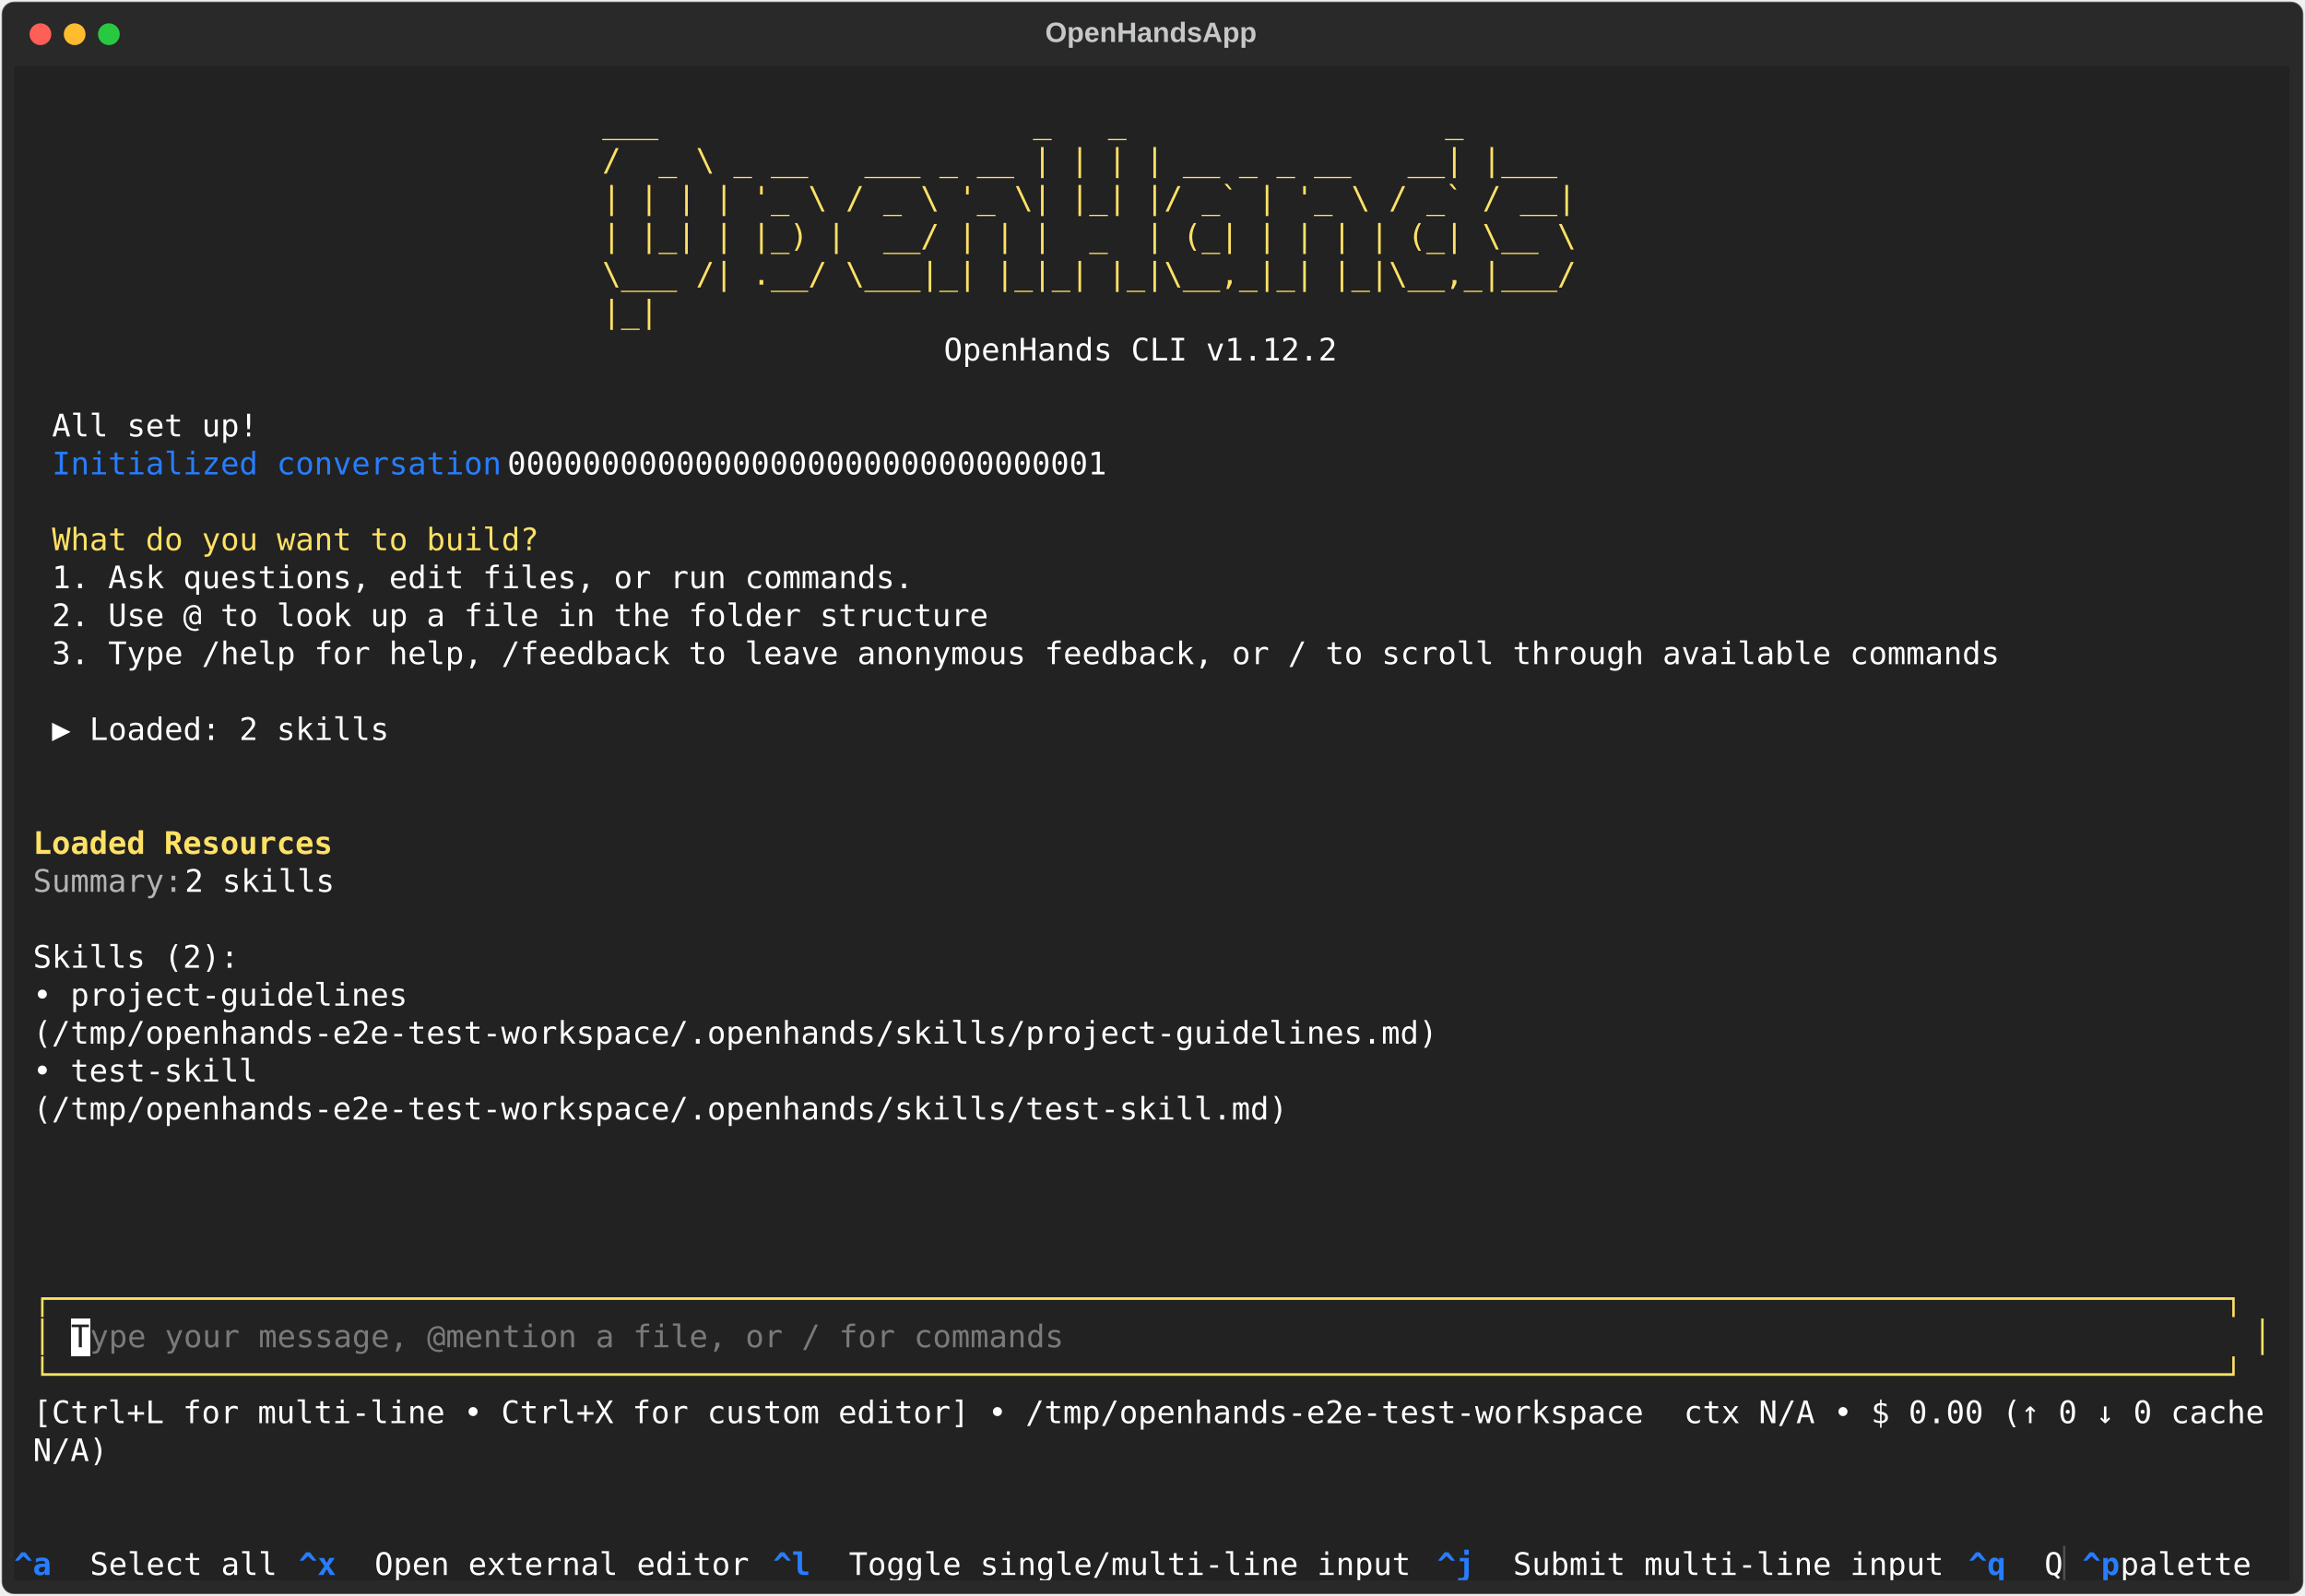
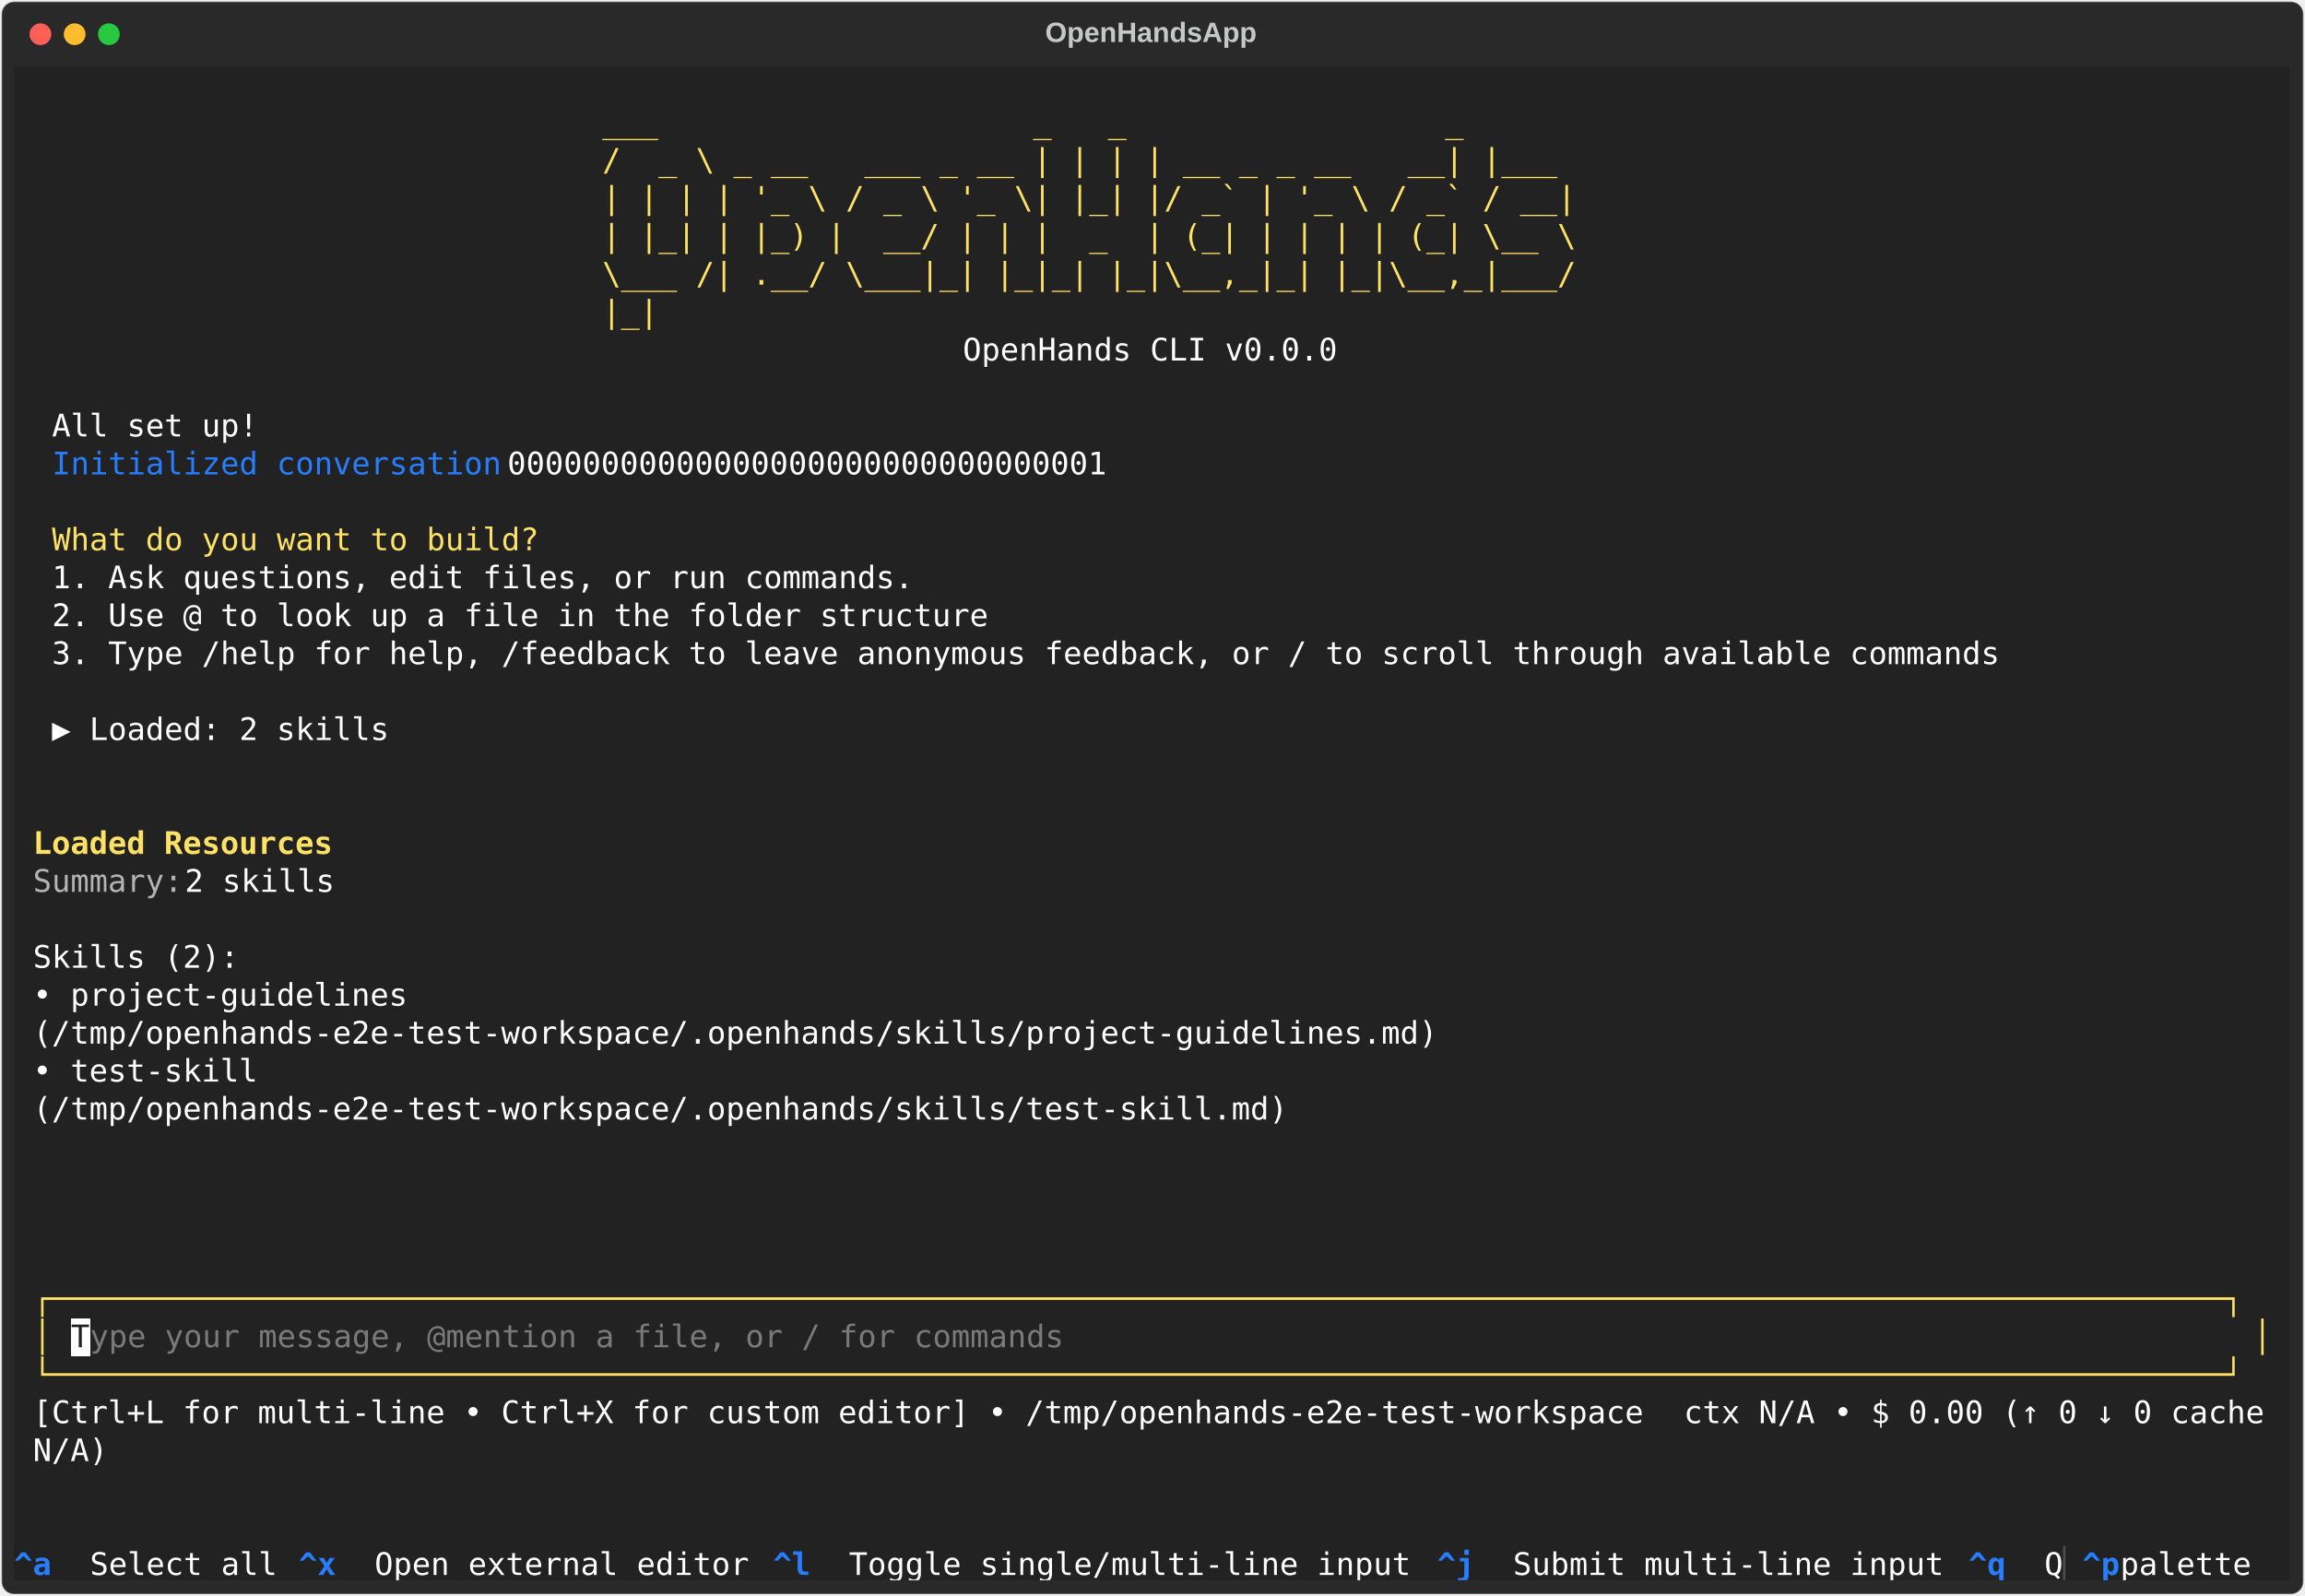
<svg xmlns="http://www.w3.org/2000/svg" class="rich-terminal" viewBox="0 0 1482 1026.0">
  <style>

    @font-face {
        font-family: "Fira Code";
        src: local("FiraCode-Regular"),
                url("https://cdnjs.cloudflare.com/ajax/libs/firacode/6.2.0/woff2/FiraCode-Regular.woff2") format("woff2"),
                url("https://cdnjs.cloudflare.com/ajax/libs/firacode/6.2.0/woff/FiraCode-Regular.woff") format("woff");
        font-style: normal;
        font-weight: 400;
    }
    @font-face {
        font-family: "Fira Code";
        src: local("FiraCode-Bold"),
                url("https://cdnjs.cloudflare.com/ajax/libs/firacode/6.2.0/woff2/FiraCode-Bold.woff2") format("woff2"),
                url("https://cdnjs.cloudflare.com/ajax/libs/firacode/6.2.0/woff/FiraCode-Bold.woff") format("woff");
        font-style: bold;
        font-weight: 700;
    }

    .terminal-matrix {
        font-family: Fira Code, monospace;
        font-size: 20px;
        line-height: 24.4px;
        font-variant-east-asian: full-width;
    }

    .terminal-title {
        font-size: 18px;
        font-weight: bold;
        font-family: arial;
    }

    .terminal-r1 { fill: #c5c8c6 }
.terminal-r2 { fill: #ffe165 }
.terminal-r3 { fill: #ffffff }
.terminal-r4 { fill: #277dff }
.terminal-r5 { fill: #ffe165;font-weight: bold }
.terminal-r6 { fill: #b3b3b3 }
.terminal-r7 { fill: #fee165 }
.terminal-r8 { fill: #222222 }
.terminal-r9 { fill: #7a7a7a }
.terminal-r10 { fill: #277dff;font-weight: bold }
.terminal-r11 { fill: #4e4e4e }
    </style>
  <defs>
    <clipPath id="terminal-clip-terminal">
      <rect x="0" y="0" width="1463.0" height="975.0" />
    </clipPath>
    <clipPath id="terminal-line-0">
      <rect x="0" y="1.5" width="1464" height="24.65" />
    </clipPath>
    <clipPath id="terminal-line-1">
      <rect x="0" y="25.9" width="1464" height="24.65" />
    </clipPath>
    <clipPath id="terminal-line-2">
      <rect x="0" y="50.3" width="1464" height="24.65" />
    </clipPath>
    <clipPath id="terminal-line-3">
      <rect x="0" y="74.7" width="1464" height="24.65" />
    </clipPath>
    <clipPath id="terminal-line-4">
      <rect x="0" y="99.1" width="1464" height="24.65" />
    </clipPath>
    <clipPath id="terminal-line-5">
      <rect x="0" y="123.5" width="1464" height="24.65" />
    </clipPath>
    <clipPath id="terminal-line-6">
      <rect x="0" y="147.9" width="1464" height="24.65" />
    </clipPath>
    <clipPath id="terminal-line-7">
      <rect x="0" y="172.3" width="1464" height="24.65" />
    </clipPath>
    <clipPath id="terminal-line-8">
      <rect x="0" y="196.7" width="1464" height="24.65" />
    </clipPath>
    <clipPath id="terminal-line-9">
      <rect x="0" y="221.1" width="1464" height="24.65" />
    </clipPath>
    <clipPath id="terminal-line-10">
      <rect x="0" y="245.5" width="1464" height="24.65" />
    </clipPath>
    <clipPath id="terminal-line-11">
      <rect x="0" y="269.9" width="1464" height="24.65" />
    </clipPath>
    <clipPath id="terminal-line-12">
      <rect x="0" y="294.3" width="1464" height="24.65" />
    </clipPath>
    <clipPath id="terminal-line-13">
      <rect x="0" y="318.7" width="1464" height="24.65" />
    </clipPath>
    <clipPath id="terminal-line-14">
      <rect x="0" y="343.1" width="1464" height="24.65" />
    </clipPath>
    <clipPath id="terminal-line-15">
      <rect x="0" y="367.5" width="1464" height="24.65" />
    </clipPath>
    <clipPath id="terminal-line-16">
      <rect x="0" y="391.9" width="1464" height="24.65" />
    </clipPath>
    <clipPath id="terminal-line-17">
      <rect x="0" y="416.3" width="1464" height="24.65" />
    </clipPath>
    <clipPath id="terminal-line-18">
      <rect x="0" y="440.7" width="1464" height="24.65" />
    </clipPath>
    <clipPath id="terminal-line-19">
      <rect x="0" y="465.1" width="1464" height="24.65" />
    </clipPath>
    <clipPath id="terminal-line-20">
      <rect x="0" y="489.5" width="1464" height="24.65" />
    </clipPath>
    <clipPath id="terminal-line-21">
      <rect x="0" y="513.9" width="1464" height="24.65" />
    </clipPath>
    <clipPath id="terminal-line-22">
      <rect x="0" y="538.3" width="1464" height="24.65" />
    </clipPath>
    <clipPath id="terminal-line-23">
      <rect x="0" y="562.7" width="1464" height="24.65" />
    </clipPath>
    <clipPath id="terminal-line-24">
      <rect x="0" y="587.1" width="1464" height="24.65" />
    </clipPath>
    <clipPath id="terminal-line-25">
      <rect x="0" y="611.5" width="1464" height="24.65" />
    </clipPath>
    <clipPath id="terminal-line-26">
      <rect x="0" y="635.9" width="1464" height="24.65" />
    </clipPath>
    <clipPath id="terminal-line-27">
      <rect x="0" y="660.3" width="1464" height="24.65" />
    </clipPath>
    <clipPath id="terminal-line-28">
      <rect x="0" y="684.7" width="1464" height="24.65" />
    </clipPath>
    <clipPath id="terminal-line-29">
      <rect x="0" y="709.1" width="1464" height="24.65" />
    </clipPath>
    <clipPath id="terminal-line-30">
      <rect x="0" y="733.5" width="1464" height="24.65" />
    </clipPath>
    <clipPath id="terminal-line-31">
      <rect x="0" y="757.9" width="1464" height="24.65" />
    </clipPath>
    <clipPath id="terminal-line-32">
      <rect x="0" y="782.3" width="1464" height="24.65" />
    </clipPath>
    <clipPath id="terminal-line-33">
      <rect x="0" y="806.7" width="1464" height="24.65" />
    </clipPath>
    <clipPath id="terminal-line-34">
      <rect x="0" y="831.1" width="1464" height="24.65" />
    </clipPath>
    <clipPath id="terminal-line-35">
      <rect x="0" y="855.5" width="1464" height="24.65" />
    </clipPath>
    <clipPath id="terminal-line-36">
      <rect x="0" y="879.9" width="1464" height="24.65" />
    </clipPath>
    <clipPath id="terminal-line-37">
      <rect x="0" y="904.3" width="1464" height="24.65" />
    </clipPath>
    <clipPath id="terminal-line-38">
      <rect x="0" y="928.7" width="1464" height="24.65" />
    </clipPath>
  </defs>
  <rect fill="#292929" stroke="rgba(255,255,255,0.35)" stroke-width="1" x="1" y="1" width="1480" height="1024" rx="8" />
  <text class="terminal-title" fill="#c5c8c6" text-anchor="middle" x="740" y="27">OpenHandsApp</text>
  <g transform="translate(26,22)">
    <circle cx="0" cy="0" r="7" fill="#ff5f57" />
    <circle cx="22" cy="0" r="7" fill="#febc2e" />
    <circle cx="44" cy="0" r="7" fill="#28c840" />
  </g>
  <g transform="translate(9, 41)" clip-path="url(#terminal-clip-terminal)">
    <rect fill="#222222" x="0" y="1.5" width="1464" height="24.65" shape-rendering="crispEdges" />
    <rect fill="#222222" x="0" y="25.9" width="378.2" height="24.65" shape-rendering="crispEdges" />
    <rect fill="#222222" x="378.2" y="25.9" width="695.4" height="24.65" shape-rendering="crispEdges" />
    <rect fill="#222222" x="1073.6" y="25.9" width="390.4" height="24.65" shape-rendering="crispEdges" />
    <rect fill="#222222" x="0" y="50.3" width="378.2" height="24.65" shape-rendering="crispEdges" />
    <rect fill="#222222" x="378.2" y="50.3" width="695.4" height="24.65" shape-rendering="crispEdges" />
    <rect fill="#222222" x="1073.6" y="50.3" width="390.4" height="24.65" shape-rendering="crispEdges" />
    <rect fill="#222222" x="0" y="74.7" width="378.2" height="24.65" shape-rendering="crispEdges" />
    <rect fill="#222222" x="378.2" y="74.7" width="695.4" height="24.65" shape-rendering="crispEdges" />
    <rect fill="#222222" x="1073.6" y="74.7" width="390.4" height="24.65" shape-rendering="crispEdges" />
    <rect fill="#222222" x="0" y="99.1" width="378.2" height="24.65" shape-rendering="crispEdges" />
    <rect fill="#222222" x="378.2" y="99.1" width="695.4" height="24.65" shape-rendering="crispEdges" />
    <rect fill="#222222" x="1073.6" y="99.1" width="390.4" height="24.65" shape-rendering="crispEdges" />
    <rect fill="#222222" x="0" y="123.5" width="378.2" height="24.65" shape-rendering="crispEdges" />
    <rect fill="#222222" x="378.2" y="123.5" width="695.4" height="24.65" shape-rendering="crispEdges" />
    <rect fill="#222222" x="1073.6" y="123.5" width="390.4" height="24.65" shape-rendering="crispEdges" />
    <rect fill="#222222" x="0" y="147.9" width="378.2" height="24.65" shape-rendering="crispEdges" />
    <rect fill="#222222" x="378.2" y="147.9" width="695.4" height="24.65" shape-rendering="crispEdges" />
    <rect fill="#222222" x="1073.6" y="147.9" width="390.4" height="24.65" shape-rendering="crispEdges" />
-     <rect fill="#222222" x="0" y="172.3" width="597.8" height="24.65" shape-rendering="crispEdges" />
-     <rect fill="#222222" x="597.8" y="172.3" width="256.2" height="24.65" shape-rendering="crispEdges" />
+     <rect fill="#222222" x="0" y="172.3" width="610" height="24.65" shape-rendering="crispEdges" />
+     <rect fill="#222222" x="610" y="172.3" width="244" height="24.65" shape-rendering="crispEdges" />
    <rect fill="#222222" x="854" y="172.3" width="610" height="24.65" shape-rendering="crispEdges" />
    <rect fill="#222222" x="0" y="196.7" width="1464" height="24.65" shape-rendering="crispEdges" />
    <rect fill="#222222" x="0" y="221.1" width="24.4" height="24.65" shape-rendering="crispEdges" />
    <rect fill="#222222" x="24.4" y="221.1" width="134.2" height="24.65" shape-rendering="crispEdges" />
    <rect fill="#222222" x="158.6" y="221.1" width="1305.4" height="24.65" shape-rendering="crispEdges" />
    <rect fill="#222222" x="0" y="245.5" width="24.4" height="24.65" shape-rendering="crispEdges" />
    <rect fill="#222222" x="24.4" y="245.5" width="292.8" height="24.65" shape-rendering="crispEdges" />
    <rect fill="#222222" x="317.2" y="245.5" width="402.6" height="24.65" shape-rendering="crispEdges" />
    <rect fill="#222222" x="719.8" y="245.5" width="744.2" height="24.65" shape-rendering="crispEdges" />
    <rect fill="#222222" x="0" y="269.9" width="1464" height="24.65" shape-rendering="crispEdges" />
    <rect fill="#222222" x="0" y="294.3" width="24.4" height="24.65" shape-rendering="crispEdges" />
    <rect fill="#222222" x="24.4" y="294.3" width="317.2" height="24.65" shape-rendering="crispEdges" />
    <rect fill="#222222" x="341.6" y="294.3" width="1122.4" height="24.65" shape-rendering="crispEdges" />
    <rect fill="#222222" x="0" y="318.7" width="24.4" height="24.65" shape-rendering="crispEdges" />
    <rect fill="#222222" x="24.4" y="318.7" width="561.2" height="24.65" shape-rendering="crispEdges" />
    <rect fill="#222222" x="585.6" y="318.7" width="878.4" height="24.65" shape-rendering="crispEdges" />
    <rect fill="#222222" x="0" y="343.1" width="24.4" height="24.65" shape-rendering="crispEdges" />
    <rect fill="#222222" x="24.4" y="343.1" width="610" height="24.65" shape-rendering="crispEdges" />
    <rect fill="#222222" x="634.4" y="343.1" width="829.6" height="24.65" shape-rendering="crispEdges" />
    <rect fill="#222222" x="0" y="367.5" width="24.4" height="24.65" shape-rendering="crispEdges" />
    <rect fill="#222222" x="24.4" y="367.5" width="1268.8" height="24.65" shape-rendering="crispEdges" />
    <rect fill="#222222" x="1293.2" y="367.5" width="170.8" height="24.65" shape-rendering="crispEdges" />
    <rect fill="#222222" x="0" y="391.9" width="1464" height="24.65" shape-rendering="crispEdges" />
    <rect fill="#222222" x="0" y="416.3" width="24.4" height="24.65" shape-rendering="crispEdges" />
    <rect fill="#222222" x="24.4" y="416.3" width="219.6" height="24.65" shape-rendering="crispEdges" />
    <rect fill="#222222" x="244" y="416.3" width="1220" height="24.65" shape-rendering="crispEdges" />
    <rect fill="#222222" x="0" y="440.7" width="1464" height="24.65" shape-rendering="crispEdges" />
    <rect fill="#222222" x="0" y="465.1" width="12.2" height="24.65" shape-rendering="crispEdges" />
    <rect fill="#222222" x="12.2" y="465.1" width="0" height="24.65" shape-rendering="crispEdges" />
    <rect fill="#222222" x="12.2" y="465.1" width="1451.8" height="24.65" shape-rendering="crispEdges" />
    <rect fill="#222222" x="0" y="489.5" width="12.2" height="24.65" shape-rendering="crispEdges" />
    <rect fill="#222222" x="12.2" y="489.5" width="195.2" height="24.65" shape-rendering="crispEdges" />
    <rect fill="#222222" x="207.4" y="489.5" width="1256.6" height="24.65" shape-rendering="crispEdges" />
    <rect fill="#222222" x="0" y="513.9" width="12.2" height="24.65" shape-rendering="crispEdges" />
    <rect fill="#222222" x="12.2" y="513.9" width="97.6" height="24.65" shape-rendering="crispEdges" />
    <rect fill="#222222" x="109.8" y="513.9" width="109.8" height="24.65" shape-rendering="crispEdges" />
    <rect fill="#222222" x="219.6" y="513.9" width="1244.4" height="24.65" shape-rendering="crispEdges" />
    <rect fill="#222222" x="0" y="538.3" width="12.2" height="24.65" shape-rendering="crispEdges" />
    <rect fill="#222222" x="12.2" y="538.3" width="0" height="24.65" shape-rendering="crispEdges" />
    <rect fill="#222222" x="12.2" y="538.3" width="1451.8" height="24.65" shape-rendering="crispEdges" />
    <rect fill="#222222" x="0" y="562.7" width="12.2" height="24.65" shape-rendering="crispEdges" />
    <rect fill="#222222" x="12.2" y="562.7" width="134.2" height="24.65" shape-rendering="crispEdges" />
    <rect fill="#222222" x="146.4" y="562.7" width="1317.6" height="24.65" shape-rendering="crispEdges" />
    <rect fill="#222222" x="0" y="587.1" width="12.2" height="24.65" shape-rendering="crispEdges" />
    <rect fill="#222222" x="12.2" y="587.1" width="268.4" height="24.65" shape-rendering="crispEdges" />
    <rect fill="#222222" x="280.6" y="587.1" width="1183.4" height="24.65" shape-rendering="crispEdges" />
    <rect fill="#222222" x="0" y="611.5" width="12.2" height="24.65" shape-rendering="crispEdges" />
    <rect fill="#222222" x="12.2" y="611.5" width="988.2" height="24.65" shape-rendering="crispEdges" />
    <rect fill="#222222" x="1000.4" y="611.5" width="463.6" height="24.65" shape-rendering="crispEdges" />
    <rect fill="#222222" x="0" y="635.9" width="12.2" height="24.65" shape-rendering="crispEdges" />
    <rect fill="#222222" x="12.2" y="635.9" width="170.8" height="24.65" shape-rendering="crispEdges" />
    <rect fill="#222222" x="183" y="635.9" width="1281" height="24.65" shape-rendering="crispEdges" />
    <rect fill="#222222" x="0" y="660.3" width="12.2" height="24.65" shape-rendering="crispEdges" />
    <rect fill="#222222" x="12.2" y="660.3" width="890.6" height="24.65" shape-rendering="crispEdges" />
    <rect fill="#222222" x="902.8" y="660.3" width="561.2" height="24.65" shape-rendering="crispEdges" />
    <rect fill="#222222" x="0" y="684.7" width="1464" height="24.65" shape-rendering="crispEdges" />
    <rect fill="#222222" x="0" y="709.1" width="1464" height="24.65" shape-rendering="crispEdges" />
    <rect fill="#222222" x="0" y="733.5" width="1464" height="24.65" shape-rendering="crispEdges" />
    <rect fill="#222222" x="0" y="757.9" width="12.2" height="24.65" shape-rendering="crispEdges" />
    <rect fill="#222222" x="12.2" y="757.9" width="12.2" height="24.65" shape-rendering="crispEdges" />
    <rect fill="#222222" x="24.4" y="757.9" width="1439.6" height="24.65" shape-rendering="crispEdges" />
    <rect fill="#222222" x="0" y="782.3" width="12.2" height="24.65" shape-rendering="crispEdges" />
    <rect fill="#222222" x="12.2" y="782.3" width="1439.6" height="24.65" shape-rendering="crispEdges" />
    <rect fill="#222222" x="1451.8" y="782.3" width="12.2" height="24.65" shape-rendering="crispEdges" />
    <rect fill="#222222" x="0" y="806.7" width="12.2" height="24.65" shape-rendering="crispEdges" />
    <rect fill="#222222" x="12.2" y="806.7" width="12.2" height="24.65" shape-rendering="crispEdges" />
    <rect fill="#222222" x="24.4" y="806.7" width="12.2" height="24.65" shape-rendering="crispEdges" />
    <rect fill="#ffffff" x="36.6" y="806.7" width="12.2" height="24.65" shape-rendering="crispEdges" />
    <rect fill="#222222" x="48.8" y="806.7" width="634.4" height="24.65" shape-rendering="crispEdges" />
    <rect fill="#222222" x="683.2" y="806.7" width="756.4" height="24.65" shape-rendering="crispEdges" />
    <rect fill="#222222" x="1439.6" y="806.7" width="12.2" height="24.65" shape-rendering="crispEdges" />
    <rect fill="#222222" x="1451.8" y="806.7" width="12.2" height="24.65" shape-rendering="crispEdges" />
    <rect fill="#222222" x="0" y="831.1" width="12.2" height="24.65" shape-rendering="crispEdges" />
    <rect fill="#222222" x="12.2" y="831.1" width="1439.6" height="24.65" shape-rendering="crispEdges" />
    <rect fill="#222222" x="1451.8" y="831.1" width="12.2" height="24.65" shape-rendering="crispEdges" />
    <rect fill="#222222" x="0" y="855.5" width="12.2" height="24.65" shape-rendering="crispEdges" />
    <rect fill="#222222" x="12.2" y="855.5" width="1061.4" height="24.65" shape-rendering="crispEdges" />
    <rect fill="#222222" x="1073.6" y="855.5" width="378.2" height="24.65" shape-rendering="crispEdges" />
    <rect fill="#222222" x="1451.8" y="855.5" width="12.2" height="24.65" shape-rendering="crispEdges" />
    <rect fill="#222222" x="0" y="879.9" width="12.2" height="24.65" shape-rendering="crispEdges" />
    <rect fill="#222222" x="12.2" y="879.9" width="48.8" height="24.65" shape-rendering="crispEdges" />
    <rect fill="#222222" x="61" y="879.9" width="1403" height="24.65" shape-rendering="crispEdges" />
    <rect fill="#222222" x="0" y="904.3" width="1464" height="24.65" shape-rendering="crispEdges" />
    <rect fill="#222222" x="0" y="928.7" width="1464" height="24.65" shape-rendering="crispEdges" />
    <rect fill="#222222" x="0" y="953.1" width="48.8" height="24.65" shape-rendering="crispEdges" />
    <rect fill="#222222" x="48.8" y="953.1" width="134.2" height="24.65" shape-rendering="crispEdges" />
    <rect fill="#222222" x="183" y="953.1" width="48.8" height="24.65" shape-rendering="crispEdges" />
    <rect fill="#222222" x="231.8" y="953.1" width="256.2" height="24.65" shape-rendering="crispEdges" />
    <rect fill="#222222" x="488" y="953.1" width="48.8" height="24.65" shape-rendering="crispEdges" />
    <rect fill="#222222" x="536.8" y="953.1" width="378.2" height="24.65" shape-rendering="crispEdges" />
    <rect fill="#222222" x="915" y="953.1" width="48.8" height="24.65" shape-rendering="crispEdges" />
    <rect fill="#222222" x="963.8" y="953.1" width="292.8" height="24.65" shape-rendering="crispEdges" />
    <rect fill="#222222" x="1256.6" y="953.1" width="48.8" height="24.65" shape-rendering="crispEdges" />
    <rect fill="#222222" x="1305.4" y="953.1" width="12.2" height="24.65" shape-rendering="crispEdges" />
    <rect fill="#222222" x="1317.6" y="953.1" width="12.2" height="24.65" shape-rendering="crispEdges" />
    <rect fill="#222222" x="1329.8" y="953.1" width="24.4" height="24.65" shape-rendering="crispEdges" />
    <rect fill="#222222" x="1354.2" y="953.1" width="97.6" height="24.65" shape-rendering="crispEdges" />
    <rect fill="#222222" x="1451.8" y="953.1" width="12.2" height="24.65" shape-rendering="crispEdges" />
    <g class="terminal-matrix">
      <text class="terminal-r1" x="1464" y="20" textLength="12.2" clip-path="url(#terminal-line-0)">
</text>
      <text class="terminal-r2" x="378.2" y="44.4" textLength="695.4" clip-path="url(#terminal-line-1)">     ___                    _   _                 _      </text>
      <text class="terminal-r1" x="1464" y="44.4" textLength="12.2" clip-path="url(#terminal-line-1)">
</text>
      <text class="terminal-r2" x="378.2" y="68.8" textLength="695.4" clip-path="url(#terminal-line-2)">    /  _ \ _ __   ___ _ __ | | | | __ _ _ __   __| |___  </text>
      <text class="terminal-r1" x="1464" y="68.8" textLength="12.2" clip-path="url(#terminal-line-2)">
</text>
      <text class="terminal-r2" x="378.2" y="93.2" textLength="695.4" clip-path="url(#terminal-line-3)">    | | | | '_ \ / _ \ '_ \| |_| |/ _` | '_ \ / _` / __| </text>
      <text class="terminal-r1" x="1464" y="93.2" textLength="12.2" clip-path="url(#terminal-line-3)">
</text>
      <text class="terminal-r2" x="378.2" y="117.6" textLength="695.4" clip-path="url(#terminal-line-4)">    | |_| | |_) |  __/ | | |  _  | (_| | | | | (_| \__ \ </text>
      <text class="terminal-r1" x="1464" y="117.6" textLength="12.2" clip-path="url(#terminal-line-4)">
</text>
      <text class="terminal-r2" x="378.2" y="142" textLength="695.4" clip-path="url(#terminal-line-5)">    \___ /| .__/ \___|_| |_|_| |_|\__,_|_| |_|\__,_|___/ </text>
      <text class="terminal-r1" x="1464" y="142" textLength="12.2" clip-path="url(#terminal-line-5)">
</text>
      <text class="terminal-r2" x="378.2" y="166.4" textLength="695.4" clip-path="url(#terminal-line-6)">          |_|                                            </text>
      <text class="terminal-r1" x="1464" y="166.4" textLength="12.2" clip-path="url(#terminal-line-6)">
</text>
-       <text class="terminal-r3" x="597.8" y="190.8" textLength="256.2" clip-path="url(#terminal-line-7)">OpenHands CLI v1.12.2</text>
+       <text class="terminal-r3" x="610" y="190.8" textLength="244" clip-path="url(#terminal-line-7)">OpenHands CLI v0.0.0</text>
      <text class="terminal-r1" x="1464" y="190.8" textLength="12.2" clip-path="url(#terminal-line-7)">
</text>
      <text class="terminal-r1" x="1464" y="215.2" textLength="12.2" clip-path="url(#terminal-line-8)">
</text>
      <text class="terminal-r3" x="24.4" y="239.6" textLength="134.2" clip-path="url(#terminal-line-9)">All set up!</text>
      <text class="terminal-r1" x="1464" y="239.6" textLength="12.2" clip-path="url(#terminal-line-9)">
</text>
      <text class="terminal-r4" x="24.4" y="264" textLength="292.8" clip-path="url(#terminal-line-10)">Initialized conversation</text>
      <text class="terminal-r3" x="317.2" y="264" textLength="402.6" clip-path="url(#terminal-line-10)"> 00000000000000000000000000000001</text>
      <text class="terminal-r1" x="1464" y="264" textLength="12.2" clip-path="url(#terminal-line-10)">
</text>
      <text class="terminal-r1" x="1464" y="288.4" textLength="12.2" clip-path="url(#terminal-line-11)">
</text>
      <text class="terminal-r2" x="24.4" y="312.8" textLength="317.2" clip-path="url(#terminal-line-12)">What do you want to build?</text>
      <text class="terminal-r1" x="1464" y="312.8" textLength="12.2" clip-path="url(#terminal-line-12)">
</text>
      <text class="terminal-r3" x="24.4" y="337.2" textLength="561.2" clip-path="url(#terminal-line-13)">1. Ask questions, edit files, or run commands.</text>
      <text class="terminal-r1" x="1464" y="337.2" textLength="12.2" clip-path="url(#terminal-line-13)">
</text>
      <text class="terminal-r3" x="24.4" y="361.6" textLength="610" clip-path="url(#terminal-line-14)">2. Use @ to look up a file in the folder structure</text>
      <text class="terminal-r1" x="1464" y="361.6" textLength="12.2" clip-path="url(#terminal-line-14)">
</text>
      <text class="terminal-r3" x="24.4" y="386" textLength="1268.8" clip-path="url(#terminal-line-15)">3. Type /help for help, /feedback to leave anonymous feedback, or / to scroll through available commands</text>
      <text class="terminal-r1" x="1464" y="386" textLength="12.2" clip-path="url(#terminal-line-15)">
</text>
      <text class="terminal-r1" x="1464" y="410.4" textLength="12.2" clip-path="url(#terminal-line-16)">
</text>
      <text class="terminal-r3" x="24.4" y="434.8" textLength="219.6" clip-path="url(#terminal-line-17)">▶ Loaded: 2 skills</text>
      <text class="terminal-r1" x="1464" y="434.8" textLength="12.2" clip-path="url(#terminal-line-17)">
</text>
      <text class="terminal-r1" x="1464" y="459.2" textLength="12.2" clip-path="url(#terminal-line-18)">
</text>
      <text class="terminal-r1" x="1464" y="483.6" textLength="12.2" clip-path="url(#terminal-line-19)">
</text>
      <text class="terminal-r5" x="12.2" y="508" textLength="195.2" clip-path="url(#terminal-line-20)">Loaded Resources</text>
      <text class="terminal-r1" x="1464" y="508" textLength="12.2" clip-path="url(#terminal-line-20)">
</text>
      <text class="terminal-r6" x="12.2" y="532.4" textLength="97.6" clip-path="url(#terminal-line-21)">Summary:</text>
      <text class="terminal-r3" x="109.8" y="532.4" textLength="109.8" clip-path="url(#terminal-line-21)"> 2 skills</text>
      <text class="terminal-r1" x="1464" y="532.4" textLength="12.2" clip-path="url(#terminal-line-21)">
</text>
      <text class="terminal-r1" x="1464" y="556.8" textLength="12.2" clip-path="url(#terminal-line-22)">
</text>
      <text class="terminal-r3" x="12.2" y="581.2" textLength="134.2" clip-path="url(#terminal-line-23)">Skills (2):</text>
      <text class="terminal-r1" x="1464" y="581.2" textLength="12.2" clip-path="url(#terminal-line-23)">
</text>
      <text class="terminal-r3" x="12.2" y="605.6" textLength="268.4" clip-path="url(#terminal-line-24)">  • project-guidelines</text>
      <text class="terminal-r1" x="1464" y="605.6" textLength="12.2" clip-path="url(#terminal-line-24)">
</text>
      <text class="terminal-r3" x="12.2" y="630" textLength="988.2" clip-path="url(#terminal-line-25)">      (/tmp/openhands-e2e-test-workspace/.openhands/skills/project-guidelines.md)</text>
      <text class="terminal-r1" x="1464" y="630" textLength="12.2" clip-path="url(#terminal-line-25)">
</text>
      <text class="terminal-r3" x="12.2" y="654.4" textLength="170.8" clip-path="url(#terminal-line-26)">  • test-skill</text>
      <text class="terminal-r1" x="1464" y="654.4" textLength="12.2" clip-path="url(#terminal-line-26)">
</text>
      <text class="terminal-r3" x="12.2" y="678.8" textLength="890.6" clip-path="url(#terminal-line-27)">      (/tmp/openhands-e2e-test-workspace/.openhands/skills/test-skill.md)</text>
      <text class="terminal-r1" x="1464" y="678.8" textLength="12.2" clip-path="url(#terminal-line-27)">
</text>
      <text class="terminal-r1" x="1464" y="703.2" textLength="12.2" clip-path="url(#terminal-line-28)">
</text>
      <text class="terminal-r1" x="1464" y="727.6" textLength="12.2" clip-path="url(#terminal-line-29)">
</text>
      <text class="terminal-r1" x="1464" y="752" textLength="12.2" clip-path="url(#terminal-line-30)">
</text>
      <text class="terminal-r1" x="1464" y="776.4" textLength="12.2" clip-path="url(#terminal-line-31)">
</text>
      <text class="terminal-r7" x="12.2" y="800.8" textLength="1439.6" clip-path="url(#terminal-line-32)">┌────────────────────────────────────────────────────────────────────────────────────────────────────────────────────┐</text>
      <text class="terminal-r1" x="1464" y="800.8" textLength="12.2" clip-path="url(#terminal-line-32)">
</text>
      <text class="terminal-r7" x="12.2" y="825.2" textLength="12.2" clip-path="url(#terminal-line-33)">│</text>
      <text class="terminal-r8" x="36.6" y="825.2" textLength="12.2" clip-path="url(#terminal-line-33)">T</text>
      <text class="terminal-r9" x="48.8" y="825.2" textLength="634.4" clip-path="url(#terminal-line-33)">ype your message, @mention a file, or / for commands</text>
      <text class="terminal-r7" x="1439.6" y="825.2" textLength="12.2" clip-path="url(#terminal-line-33)">│</text>
      <text class="terminal-r1" x="1464" y="825.2" textLength="12.2" clip-path="url(#terminal-line-33)">
</text>
      <text class="terminal-r7" x="12.2" y="849.6" textLength="1439.6" clip-path="url(#terminal-line-34)">└────────────────────────────────────────────────────────────────────────────────────────────────────────────────────┘</text>
      <text class="terminal-r1" x="1464" y="849.6" textLength="12.2" clip-path="url(#terminal-line-34)">
</text>
      <text class="terminal-r3" x="12.2" y="874" textLength="1061.4" clip-path="url(#terminal-line-35)">[Ctrl+L for multi-line • Ctrl+X for custom editor] • /tmp/openhands-e2e-test-workspace </text>
      <text class="terminal-r3" x="1073.6" y="874" textLength="378.2" clip-path="url(#terminal-line-35)">ctx N/A • $ 0.00 (↑ 0 ↓ 0 cache</text>
      <text class="terminal-r1" x="1464" y="874" textLength="12.2" clip-path="url(#terminal-line-35)">
</text>
      <text class="terminal-r3" x="12.2" y="898.4" textLength="48.8" clip-path="url(#terminal-line-36)">N/A)</text>
      <text class="terminal-r1" x="1464" y="898.4" textLength="12.2" clip-path="url(#terminal-line-36)">
</text>
      <text class="terminal-r1" x="1464" y="922.8" textLength="12.2" clip-path="url(#terminal-line-37)">
</text>
      <text class="terminal-r1" x="1464" y="947.2" textLength="12.2" clip-path="url(#terminal-line-38)">
</text>
      <text class="terminal-r10" x="0" y="971.6" textLength="48.8" clip-path="url(#terminal-line-39)"> ^a </text>
      <text class="terminal-r3" x="48.8" y="971.6" textLength="134.2" clip-path="url(#terminal-line-39)">Select all </text>
      <text class="terminal-r10" x="183" y="971.6" textLength="48.8" clip-path="url(#terminal-line-39)"> ^x </text>
      <text class="terminal-r3" x="231.8" y="971.6" textLength="256.2" clip-path="url(#terminal-line-39)">Open external editor </text>
      <text class="terminal-r10" x="488" y="971.6" textLength="48.8" clip-path="url(#terminal-line-39)"> ^l </text>
      <text class="terminal-r3" x="536.8" y="971.6" textLength="378.2" clip-path="url(#terminal-line-39)">Toggle single/multi-line input </text>
      <text class="terminal-r10" x="915" y="971.6" textLength="48.8" clip-path="url(#terminal-line-39)"> ^j </text>
      <text class="terminal-r3" x="963.8" y="971.6" textLength="292.8" clip-path="url(#terminal-line-39)">Submit multi-line input </text>
      <text class="terminal-r10" x="1256.6" y="971.6" textLength="48.8" clip-path="url(#terminal-line-39)"> ^q </text>
      <text class="terminal-r3" x="1305.4" y="971.6" textLength="12.2" clip-path="url(#terminal-line-39)">Q</text>
      <text class="terminal-r11" x="1317.6" y="971.6" textLength="12.2" clip-path="url(#terminal-line-39)">▏</text>
      <text class="terminal-r10" x="1329.8" y="971.6" textLength="24.4" clip-path="url(#terminal-line-39)">^p</text>
      <text class="terminal-r3" x="1354.2" y="971.6" textLength="97.6" clip-path="url(#terminal-line-39)"> palette</text>
    </g>
  </g>
</svg>
